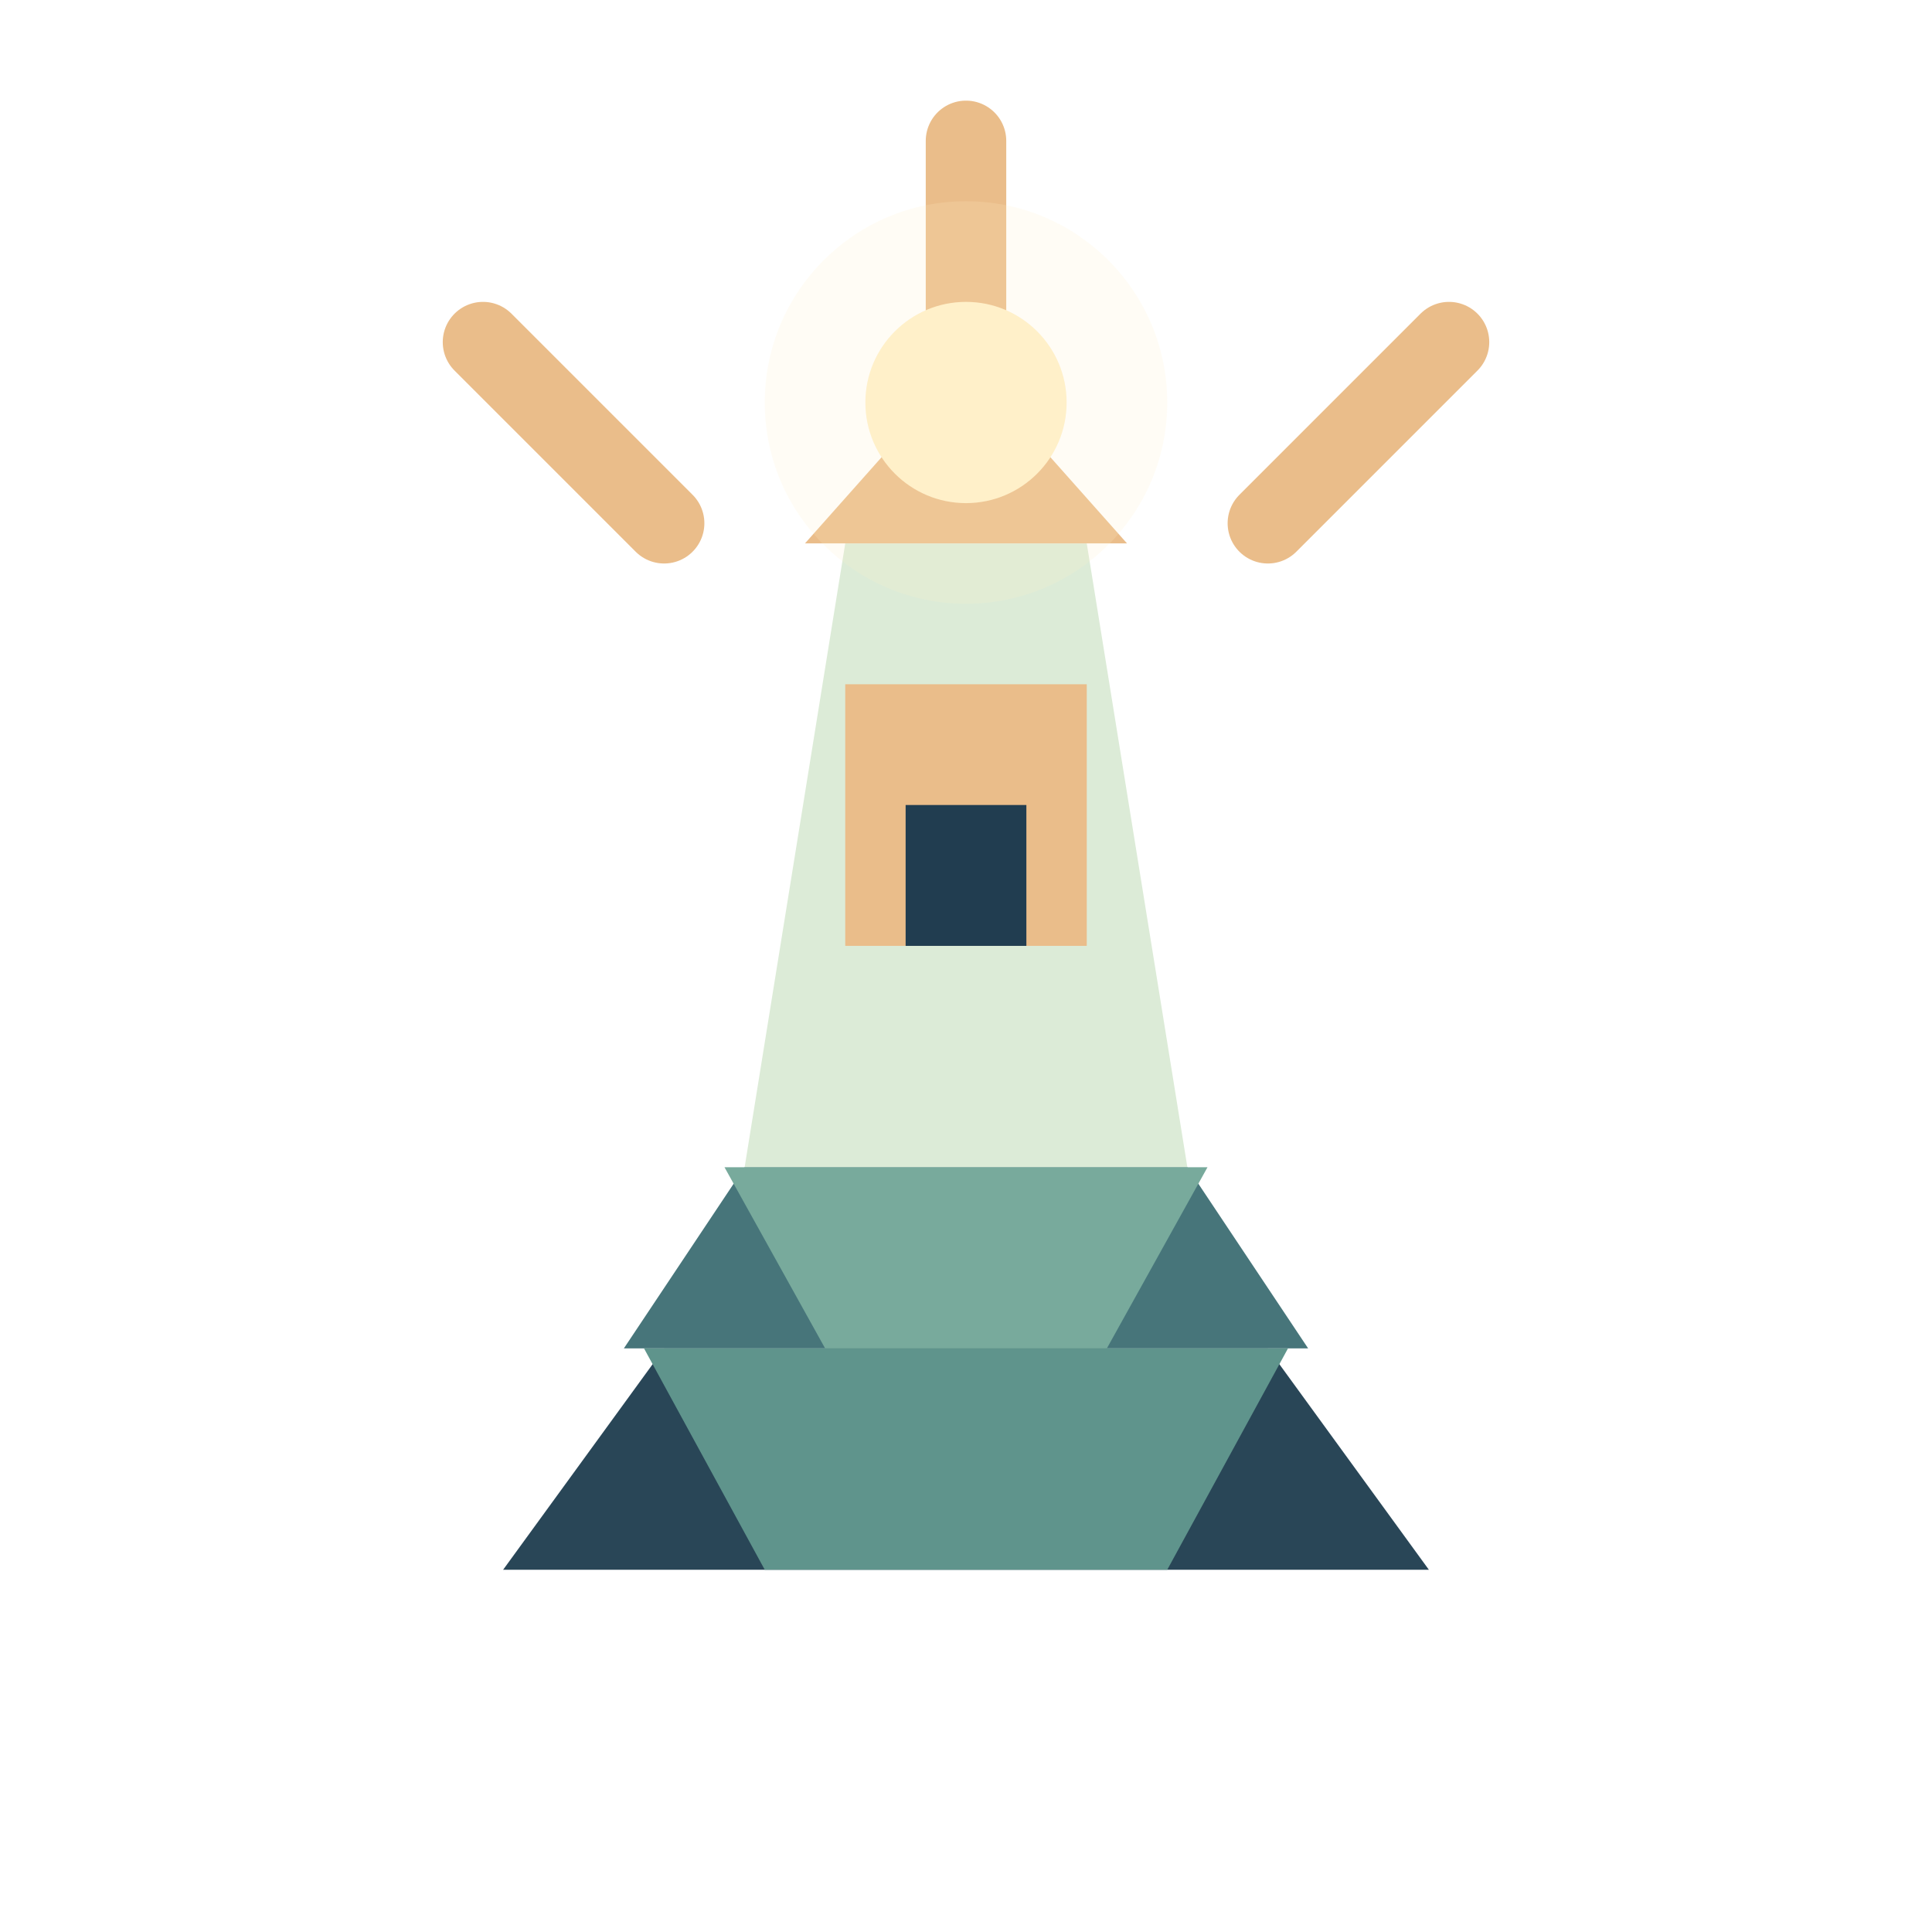
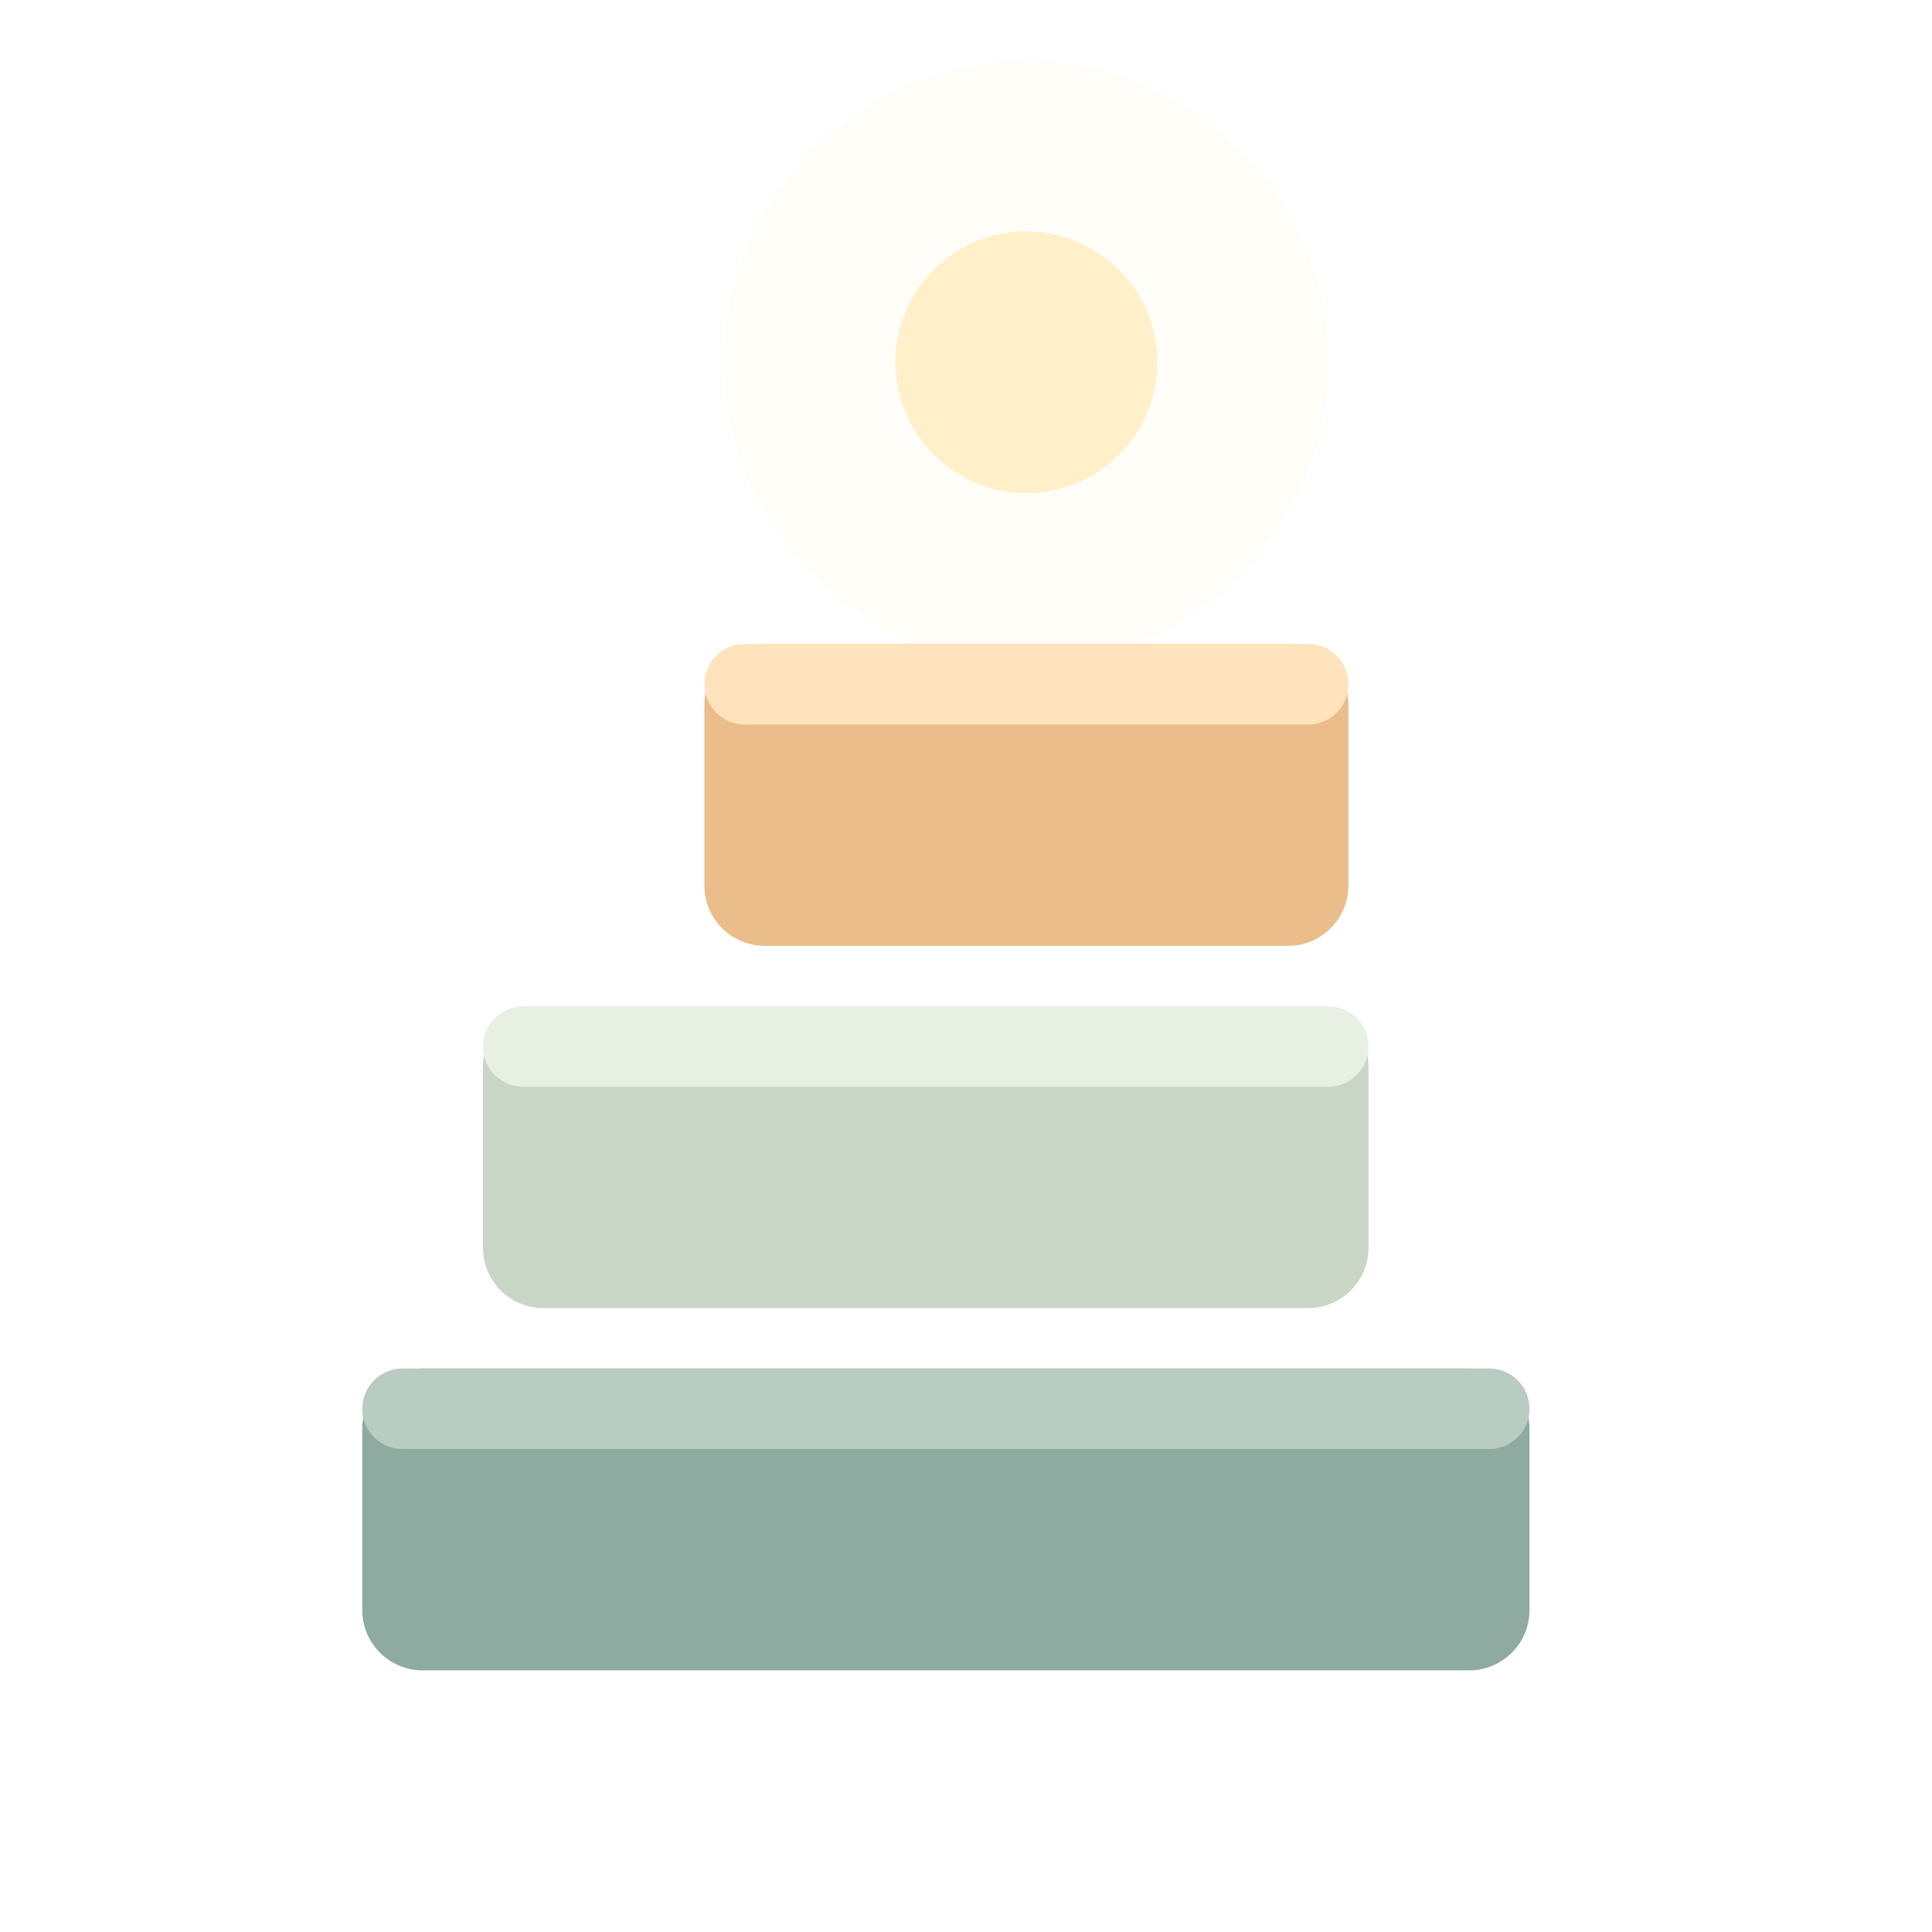
<svg xmlns="http://www.w3.org/2000/svg" viewBox="0 0 96 96" fill="none">
-   <path d="M48 7v12M24 17l9 9M72 17l-9 9" stroke="#EABD8A" stroke-width="4" stroke-linecap="round" />
-   <path d="M25 78h46l-8-11H33z" fill="#294657" />
-   <path d="M31 67h34l-6-9H37z" fill="#47757A" />
-   <path d="M37 58h22l-5-31H42z" fill="#DCEBD7" />
-   <path d="M40 27h16l-8-9z" fill="#EABD8A" />
-   <path d="M42 34h12v13H42z" fill="#EABD8A" />
-   <path d="M45 40h6v7h-6z" fill="#213D50" />
-   <path d="M36 58h24l-5 9H41z" fill="#78AA9C" />
-   <path d="M32 67h32l-6 11H38z" fill="#5F948C" />
-   <circle cx="48" cy="20" r="5" fill="#FFF0C9" />
-   <circle cx="48" cy="20" r="10" fill="#FFF0C9" opacity=".18" />
+   <circle cx="51" cy="18" r="15" fill="#FFF0C9" opacity=".16" />
+   <circle cx="51" cy="18" r="6.5" fill="#FFF0C9" />
+   <rect x="35" y="32" width="32" height="15" rx="3" fill="#EABD8A" />
+   <rect x="35" y="32" width="32" height="4" rx="2" fill="#FFE3BC" />
+   <rect x="24" y="50" width="44" height="15" rx="3" fill="#C9D6C6" />
+   <rect x="24" y="50" width="44" height="4" rx="2" fill="#E8F0E4" />
+   <rect x="18" y="68" width="58" height="15" rx="3" fill="#8FAAA0" />
+   <rect x="18" y="68" width="58" height="4" rx="2" fill="#B9CCC2" />
</svg>
